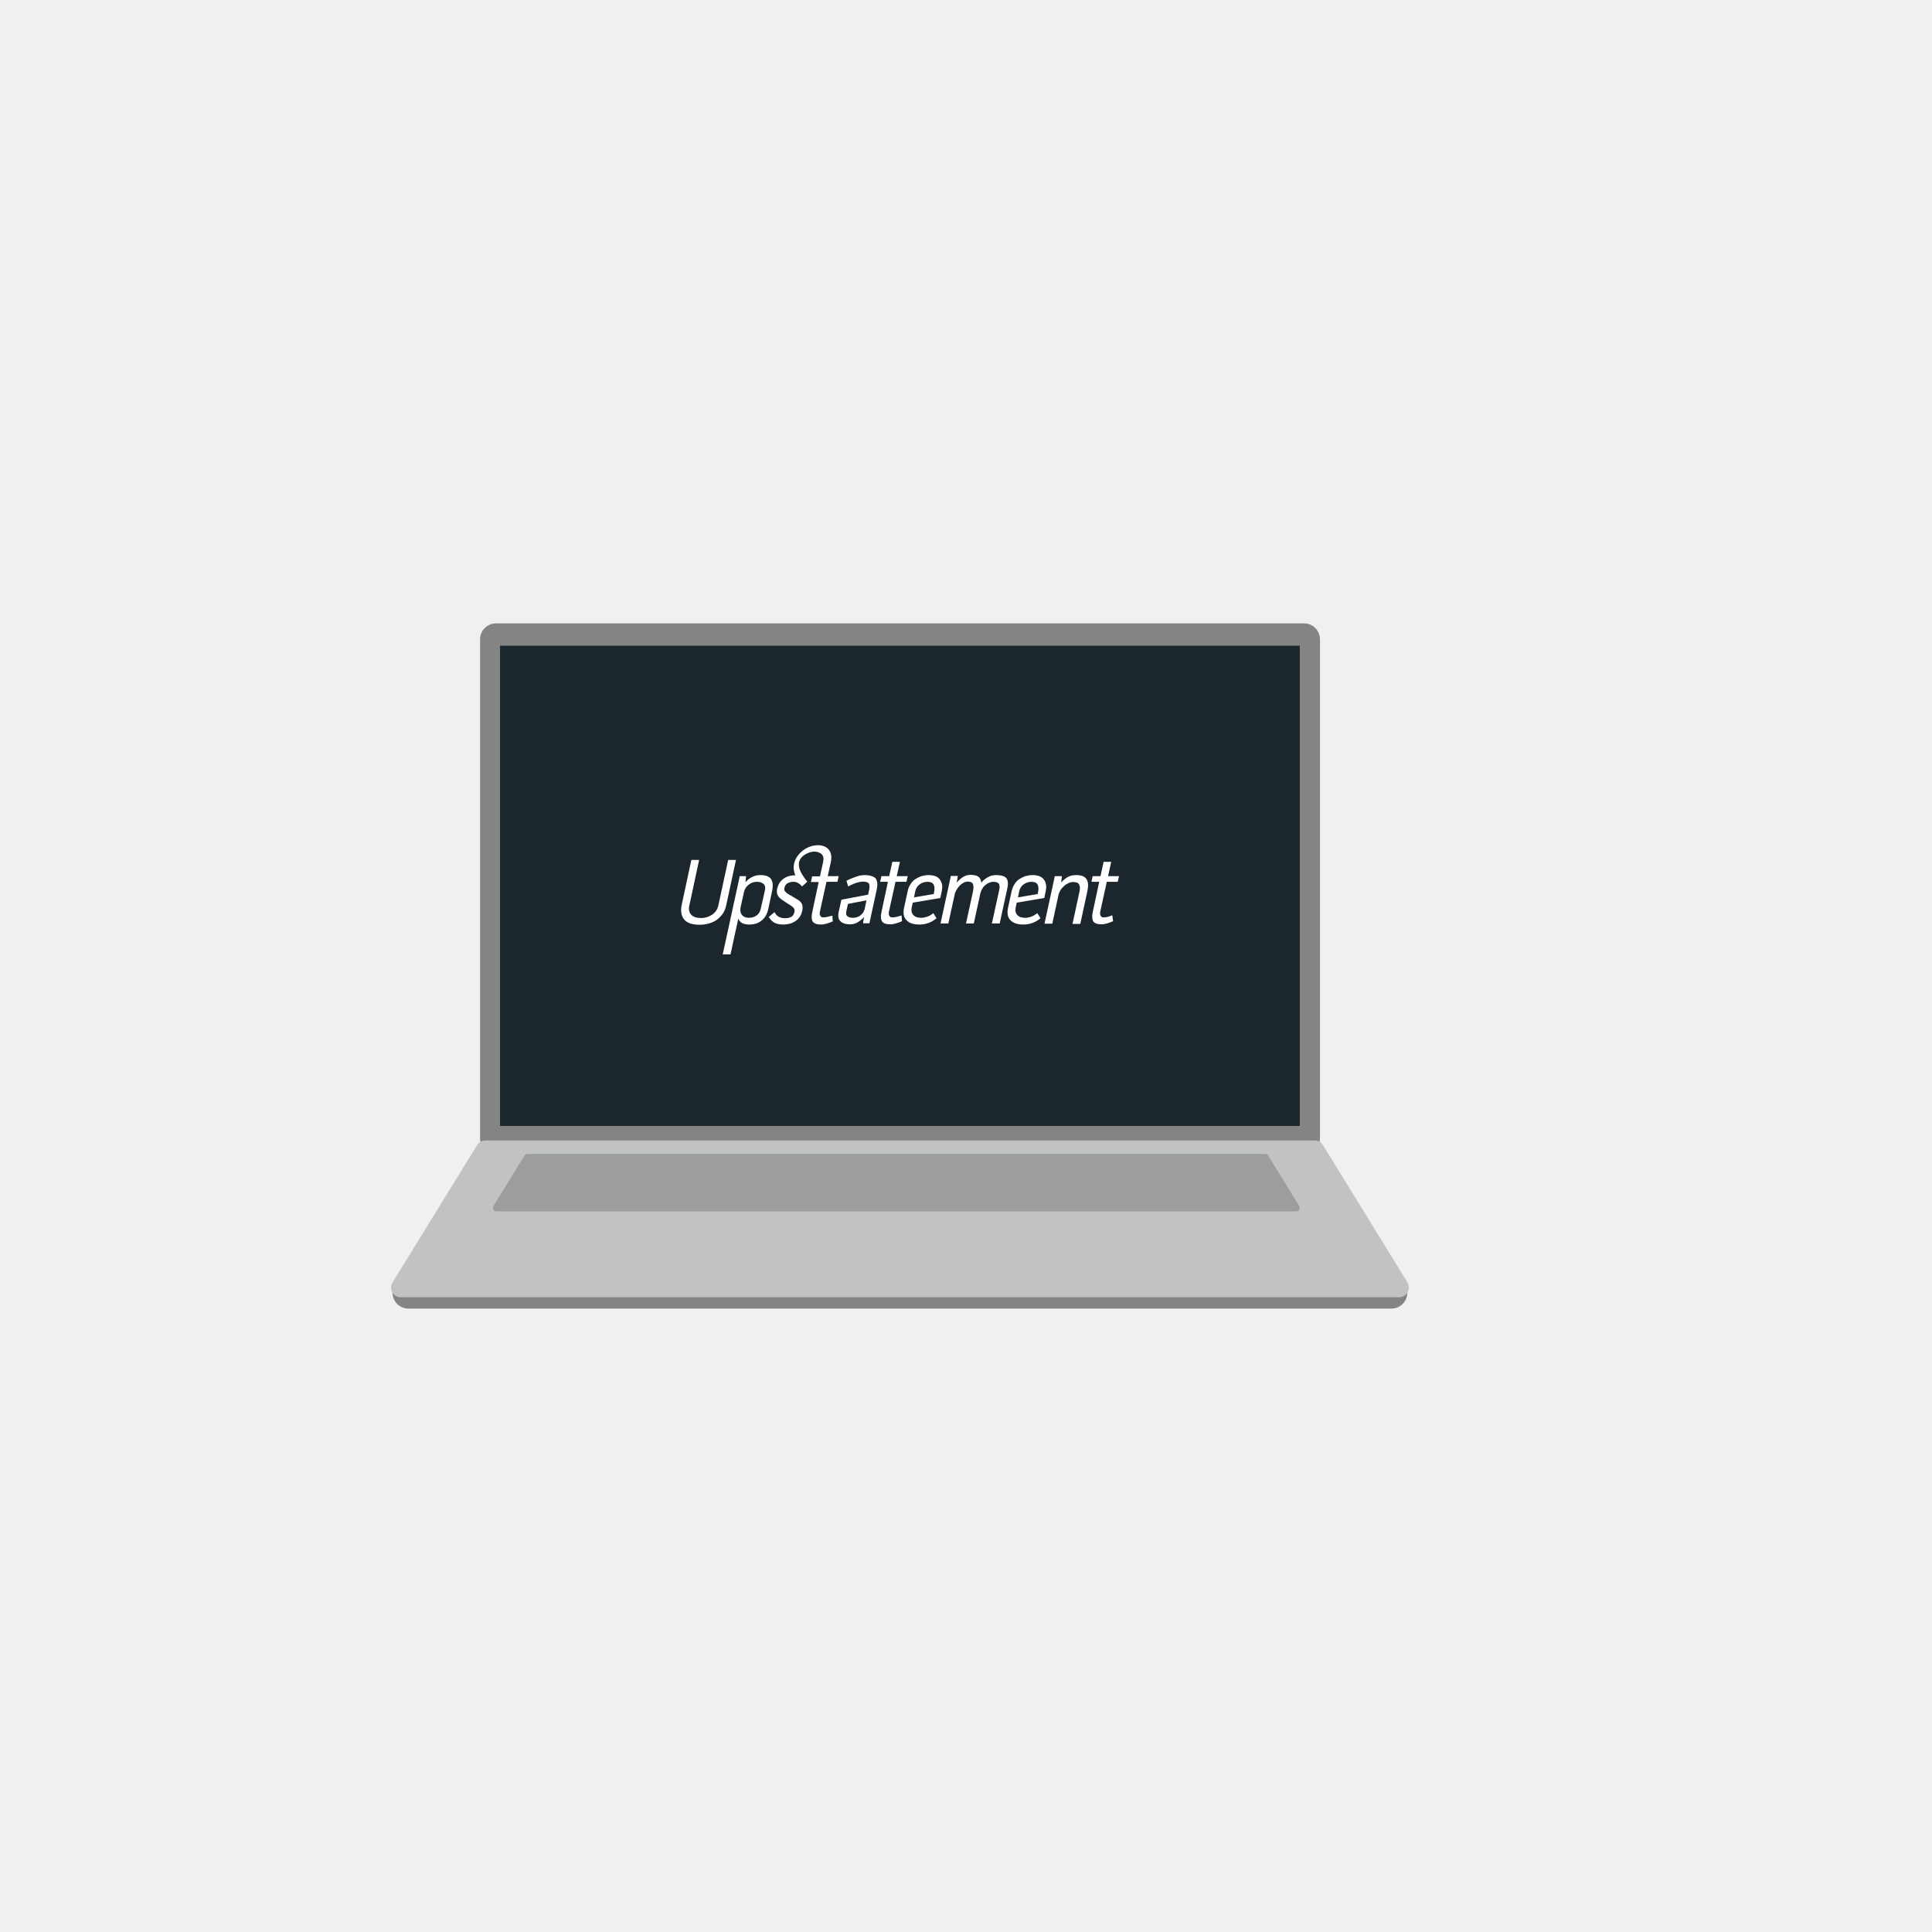
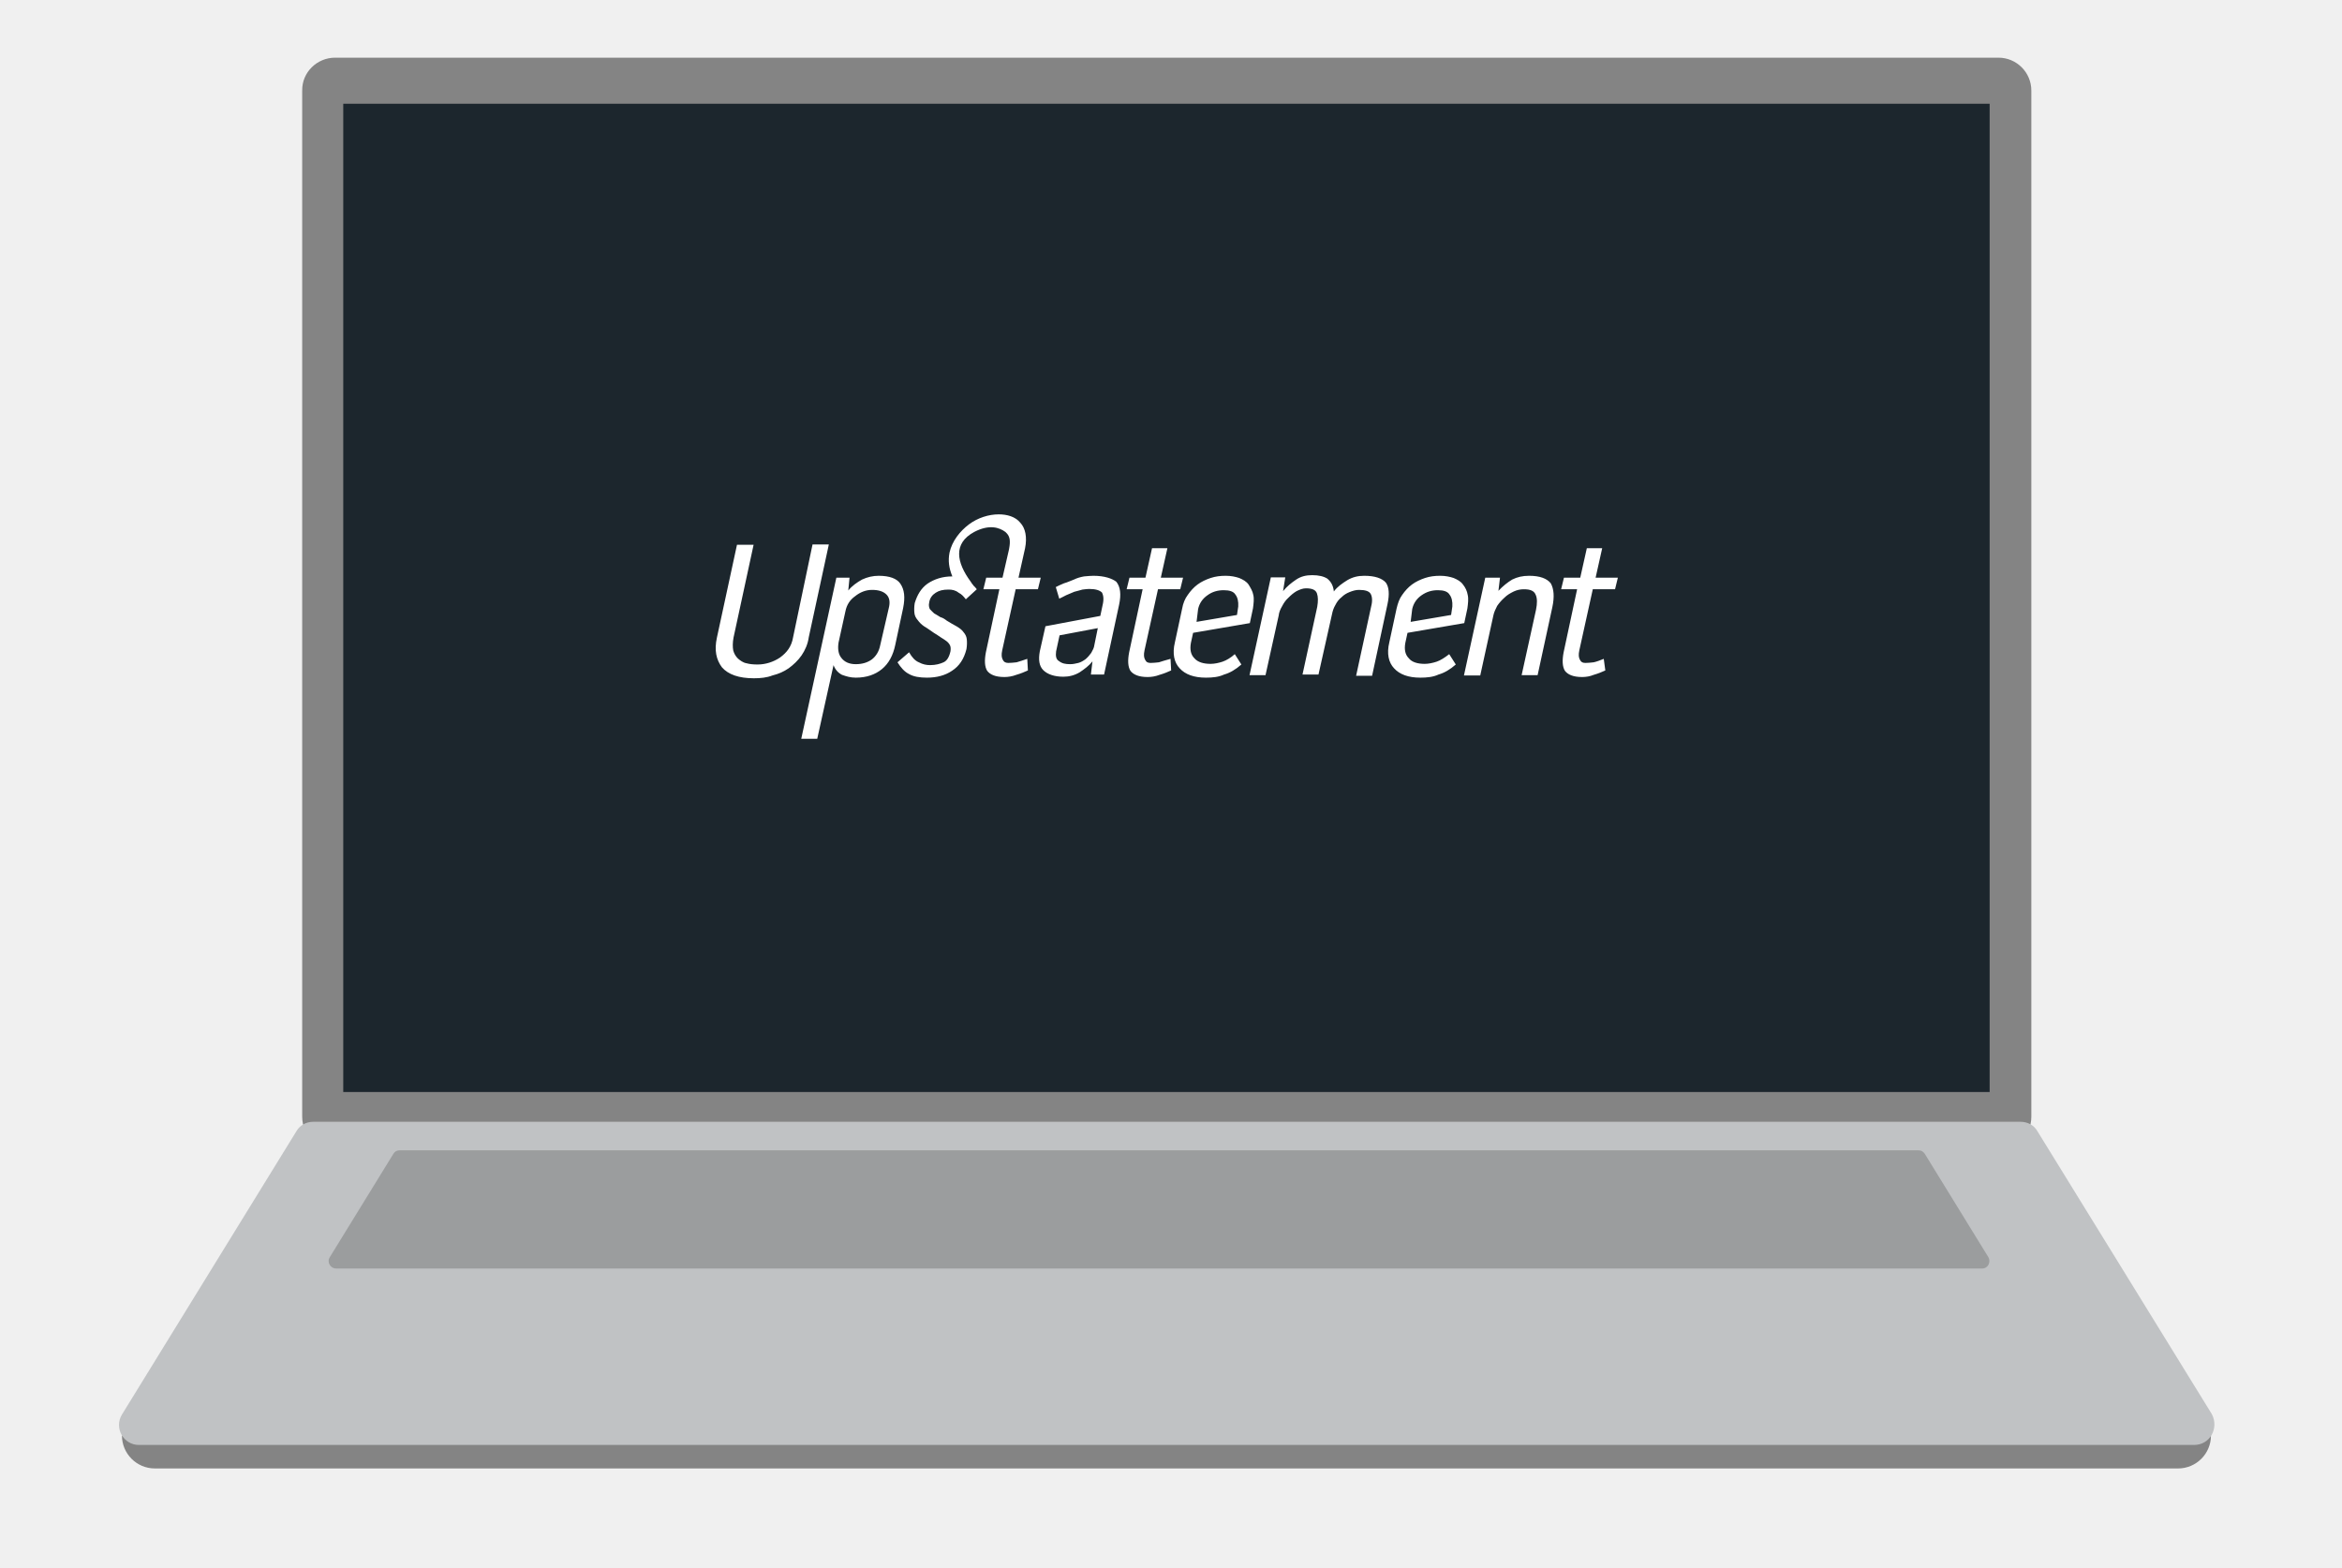
- <svg xmlns="http://www.w3.org/2000/svg" version="1.1" x="0px" y="0px" viewBox="-6374.9 1753.2 918 918" enable-background="new -6374.9 1753.2 918 918" xml:space="preserve">
+ <svg xmlns="http://www.w3.org/2000/svg" version="1.1" id="Layer_1" x="0px" y="0px" viewBox="0 0 747.1 500" enable-background="new 0 0 747.1 500" xml:space="preserve">
  <g id="Layer_2" display="none">
</g>
-   <g id="Layer_1">
-     <path fill="#848484" d="M-5706.2,2367.4c0,4.2-3.4,7.6-7.6,7.6h-467c-4.2,0-7.6-3.4-7.6-7.6" />
-     <path fill="#848484" d="M-5755.3,2301.5h-383.9c-4.2,0-7.6-3.4-7.6-7.6v-236.9c0-4.2,3.4-7.6,7.6-7.6h383.9c4.2,0,7.6,3.4,7.6,7.6   v236.9C-5747.7,2298.1-5751.1,2301.5-5755.3,2301.5z" />
-     <path fill="#C0C2C4" d="M-5710.1,2369.6h-474.4c-3.6,0-5.8-3.9-3.9-7l40.2-65.3c0.8-1.4,2.3-2.2,3.9-2.2h394.1   c1.6,0,3.1,0.8,3.9,2.2l40.2,65.3C-5704.3,2365.7-5706.5,2369.6-5710.1,2369.6z" />
-     <rect x="-6137.3" y="2060" fill="#1C262D" width="380" height="228.2" />
-     <path fill="#9B9D9E" d="M-5759,2328.8h-380c-1.3,0-2.1-1.4-1.4-2.6l14.7-23.9c0.3-0.5,0.8-0.8,1.4-0.8h350.6c0.6,0,1.1,0.3,1.4,0.8   l14.7,23.9C-5756.9,2327.4-5757.7,2328.8-5759,2328.8z" />
+   <g id="Layer_1_1_">
+     <path fill="#848484" d="M705.3,458c0,5.8-4.7,10.5-10.5,10.5H49.4c-5.8,0-10.5-4.7-10.5-10.5" />
+     <path fill="#848484" d="M637.4,366.8H106.9c-5.8,0-10.5-4.7-10.5-10.5V28.9c-0.1-5.8,4.7-10.5,10.5-10.5h530.6   c5.8,0,10.5,4.7,10.5,10.5v327.4C648,362.2,643.2,366.8,637.4,366.8z" />
+     <path fill="#C0C2C4" d="M699.9,461H44.3c-4.9,0-8-5.4-5.4-9.7L94.5,361c1.1-2,3.2-3.1,5.4-3.1h544.7c2.2,0,4.3,1.1,5.4,3.1   l55.6,90.2C707.9,455.7,705,461,699.9,461z" />
+     <rect x="109.5" y="33.1" fill="#1C262D" width="525.2" height="315.3" />
+     <path fill="#9B9D9E" d="M632.4,404.7H107.2c-1.8,0-3-2-2-3.6l20.3-33c0.4-0.7,1.1-1.1,2-1.1h484.5c0.9,0,1.5,0.4,2,1.1l20.3,33   C635.2,402.7,634.1,404.7,632.4,404.7z" />
    <g>
-       <path fill="#FFFFFF" d="M-5901.6,2169c-1.4,0-2.7,0.3-3.9,1c-1.2,0.7-2.3,1.5-3.1,2.6c-0.2-1.4-0.7-2.3-1.5-2.9    c-0.8-0.5-2-0.8-3.5-0.8c-1.4,0-2.6,0.3-3.7,1c-1.1,0.7-2.1,1.6-3,2.7l0.5-3.2h-3.3l-4.9,22.6h3.7l3-13.7c0.1-0.7,0.4-1.4,0.8-2.1    c0.4-0.7,0.9-1.4,1.4-2c0.6-0.6,1.2-1.1,1.9-1.5c0.7-0.4,1.4-0.6,2.1-0.6c1.4,0,2.2,0.4,2.5,1.2c0.3,0.8,0.3,1.8,0.1,3.1    l-3.4,15.6h3.7l3.1-14.2c0.2-0.7,0.4-1.4,0.8-2.1c0.4-0.7,0.8-1.3,1.4-1.8c0.5-0.5,1.1-0.9,1.8-1.2c0.7-0.3,1.4-0.5,2.1-0.5    c1.4,0,2.3,0.3,2.7,0.9c0.4,0.6,0.5,1.6,0.2,2.9l-3.5,16h3.7l3.6-16.5c0.5-2.3,0.4-4-0.4-5    C-5897.5,2169.5-5899.2,2169-5901.6,2169 M-5949.1,2188.9c-0.6,0.1-1.3,0.2-1.9,0.2c-0.6,0-1-0.2-1.3-0.7    c-0.3-0.5-0.4-1.2-0.2-2.1l3.1-14.1h5.2l0.6-2.7h-5.2l1.5-6.8h-3.6l-1.5,6.8h-3.7l-0.6,2.7h3.7l-3.1,14.5    c-0.4,1.9-0.3,3.3,0.3,4.3c0.6,0.9,1.9,1.4,4,1.4c0.9,0,1.8-0.2,2.8-0.5c1-0.3,1.9-0.6,2.7-1l-0.2-2.7    C-5947.7,2188.5-5948.4,2188.7-5949.1,2188.9 M-5940,2176.6c0.3-1.3,1-2.4,2.1-3.2c1.1-0.8,2.3-1.2,3.7-1.2c1.3,0,2.2,0.3,2.7,1    c0.5,0.6,0.7,1.6,0.6,2.8l-0.3,2l-9.4,1.6L-5940,2176.6z M-5934.4,2188.8c-0.9,0.3-1.9,0.5-2.8,0.5c-1.6,0-2.9-0.4-3.7-1.3    c-0.8-0.8-1.1-2-0.8-3.6l0.5-2.3l13.1-2.2l0.7-3.4c0.2-1.1,0.3-2.2,0.1-3.1c-0.2-0.9-0.6-1.7-1.1-2.4c-0.5-0.7-1.3-1.2-2.1-1.5    c-0.9-0.3-1.9-0.5-3.1-0.5c-1.2,0-2.4,0.2-3.5,0.5c-1.1,0.4-2.1,0.9-3,1.5c-0.9,0.6-1.6,1.4-2.2,2.4c-0.6,0.9-1.1,2-1.3,3.2    l-1.7,7.8c-0.6,2.7-0.2,4.7,1.1,6c1.3,1.4,3.3,2.1,6.1,2.1c1.5,0,2.9-0.2,4.2-0.7c1.3-0.4,2.7-1.2,4-2.3l-1.5-2.4    C-5932.4,2187.9-5933.5,2188.5-5934.4,2188.8 M-5846.4,2188.1c-0.9,0.4-1.7,0.6-2.3,0.8c-0.6,0.1-1.3,0.2-1.9,0.2    c-0.6,0-1-0.2-1.3-0.7c-0.3-0.5-0.4-1.2-0.2-2.1l3.1-14.1h5.2l0.6-2.7h-5.2l1.5-6.8h-3.6l-1.5,6.8h-3.7l-0.6,2.7h3.7l-3.1,14.5    c-0.4,1.9-0.3,3.3,0.3,4.3c0.6,0.9,1.9,1.4,4,1.4c0.9,0,1.8-0.2,2.7-0.5c1-0.3,1.9-0.6,2.7-1L-5846.4,2188.1z M-5890.6,2176.6    c0.3-1.3,1-2.4,2.1-3.2c1.1-0.8,2.3-1.2,3.7-1.2c1.3,0,2.2,0.3,2.7,1c0.5,0.6,0.7,1.6,0.6,2.8l-0.3,2l-9.4,1.6L-5890.6,2176.6z     M-5885,2188.8c-0.9,0.3-1.9,0.5-2.8,0.5c-1.6,0-2.9-0.4-3.7-1.3c-0.8-0.8-1.1-2-0.8-3.6l0.5-2.3l13.1-2.2l0.7-3.4    c0.2-1.1,0.3-2.2,0.1-3.1c-0.2-0.9-0.5-1.7-1.1-2.4c-0.5-0.7-1.3-1.2-2.1-1.5c-0.9-0.3-1.9-0.5-3.1-0.5c-1.2,0-2.4,0.2-3.5,0.5    c-1.1,0.4-2.1,0.9-3,1.5c-0.9,0.6-1.6,1.4-2.2,2.4c-0.6,0.9-1,2-1.3,3.2l-1.7,7.8c-0.6,2.7-0.2,4.7,1.1,6c1.3,1.4,3.3,2.1,6.1,2.1    c1.5,0,2.9-0.2,4.2-0.7c1.3-0.4,2.7-1.2,4-2.3l-1.5-2.4C-5883.1,2187.9-5884.1,2188.5-5885,2188.8 M-5863.6,2169    c-1.5,0-2.8,0.3-3.9,0.9c-1.1,0.6-2.1,1.5-3.2,2.6l0.4-3h-3.4l-4.9,22.6h3.7l3-13.9c0.2-0.7,0.5-1.4,0.9-2.1    c0.5-0.7,1-1.3,1.7-1.9c0.6-0.6,1.3-1,2.1-1.4c0.8-0.4,1.5-0.5,2.3-0.5c1.5,0,2.4,0.4,2.8,1.3c0.4,0.8,0.4,2,0.1,3.4l-3.3,15.2    h3.7l3.4-15.7c0.5-2.4,0.4-4.2-0.4-5.5C-5859.5,2169.6-5861.1,2169-5863.6,2169 M-5964,2184.9c-0.1,0.6-0.4,1.2-0.7,1.8    c-0.4,0.5-0.8,1-1.3,1.4c-0.5,0.4-1.1,0.7-1.7,0.9c-0.6,0.2-1.2,0.3-1.9,0.3c-1.1,0-1.9-0.2-2.6-0.7c-0.6-0.4-0.8-1.2-0.6-2.2    l0.8-3.7l8.8-1.7L-5964,2184.9z M-5964.1,2169c-0.6,0-1.3,0.1-2.1,0.2c-0.8,0.2-1.6,0.4-2.3,0.7c-0.8,0.3-1.5,0.6-2.3,0.9    c-0.7,0.3-1.4,0.6-1.9,0.9l0.8,2.7c0.4-0.2,1-0.5,1.6-0.8c0.6-0.3,1.2-0.5,1.9-0.8c0.6-0.2,1.3-0.4,1.9-0.5    c0.6-0.1,1.1-0.2,1.5-0.2c1.5,0,2.4,0.3,2.9,0.8c0.4,0.6,0.5,1.6,0.2,3l-0.5,2.4l-12.7,2.4l-1.3,5.8c-0.4,2-0.2,3.4,0.8,4.4    c1,1,2.5,1.5,4.6,1.5c1.3,0,2.5-0.3,3.7-1c1.1-0.7,2.1-1.5,2.9-2.5l-0.4,3h3l3.5-16.1c0.5-2.4,0.3-4.1-0.6-5.3    C-5959.9,2169.6-5961.6,2169-5964.1,2169 M-6013.4,2184.9c-0.3,1.5-1,2.6-2,3.3c-1,0.7-2.2,1.1-3.7,1.1c-1.5,0-2.6-0.5-3.3-1.4    c-0.7-0.9-0.9-2.1-0.6-3.6l1.6-7.2c0.3-1.4,1-2.6,2.2-3.5c1.1-0.9,2.4-1.4,3.9-1.4c1.5,0,2.6,0.4,3.3,1.1c0.7,0.7,0.9,1.8,0.5,3.2    L-6013.4,2184.9z M-6013.7,2169c-1.3,0-2.6,0.3-3.8,0.9c-1.2,0.6-2.3,1.4-3.2,2.5l0.3-2.9h-3l-8.1,37.2h3.7l3.7-17    c0.4,1,1.1,1.8,2,2.2c1,0.4,2,0.6,3.2,0.6c2.5,0,4.5-0.7,6-2c1.6-1.3,2.6-3.2,3.1-5.6l1.8-8.5c0.5-2.5,0.3-4.3-0.6-5.6    C-6009.5,2169.6-6011.2,2169-6013.7,2169 M-6033.5,2183.1c-0.4,2.1-1.4,3.6-3,4.7c-1.5,1-3.3,1.6-5.2,1.6c-1,0-1.8-0.1-2.6-0.3    c-0.8-0.2-1.4-0.6-2-1.1c-0.5-0.5-0.9-1.1-1.1-1.9c-0.2-0.8-0.2-1.8,0.1-2.9l4.6-21.4h-3.7l-4.6,21.4c-0.6,2.9-0.2,5.2,1.2,6.9    c1.4,1.7,3.9,2.5,7.4,2.5c1.5,0,2.9-0.2,4.3-0.6c1.4-0.4,2.6-0.9,3.7-1.7c1.1-0.8,2.1-1.8,2.9-2.9c0.8-1.2,1.4-2.6,1.7-4.2    l4.6-21.4h-3.7L-6033.5,2183.1z M-5981.9,2188.9c-0.6,0.1-1.3,0.2-1.9,0.2c-0.6,0-1-0.2-1.3-0.7c-0.3-0.5-0.4-1.2-0.2-2.1    l3.1-14.1h5.2l0.6-2.7h-5.2l1.5-6.8h0c0.5-2.5,0.1-4.6-1.1-5.9c-1.2-1.4-3.1-2-5-2c-2.3,0-4.8,0.8-6.9,2.3    c-2.1,1.5-3.9,3.8-4.5,6.5c-0.4,1.9-0.2,3.6,0.6,5.5c0,0-0.1,0-0.1,0c-2.2,0-4.1,0.6-5.6,1.7c-1.5,1.1-2.4,2.6-2.9,4.5    c-0.2,0.9-0.2,1.7-0.1,2.3c0.1,0.6,0.4,1.2,0.8,1.7c0.4,0.5,0.9,1,1.5,1.4c0.6,0.4,1.3,0.9,2.1,1.4c0.6,0.4,1.1,0.7,1.7,1.1    c0.5,0.3,1,0.6,1.3,0.9c0.4,0.3,0.6,0.6,0.8,1c0.2,0.4,0.2,0.8,0.1,1.3c-0.3,1.3-0.8,2.1-1.6,2.5c-0.8,0.4-1.8,0.6-3.1,0.6    c-0.8,0-1.7-0.2-2.6-0.6c-0.9-0.4-1.6-1.2-2.2-2.3l-2.7,2.3c0.7,1.2,1.6,2.1,2.6,2.7c1.1,0.6,2.5,0.9,4.2,0.9    c2.2,0,4.2-0.5,5.8-1.6c1.7-1.1,2.8-2.7,3.3-5c0.2-0.9,0.2-1.7,0.1-2.3c-0.1-0.6-0.4-1.2-0.8-1.7c-0.4-0.5-0.9-0.9-1.6-1.3    c-0.6-0.4-1.4-0.8-2.2-1.3c-0.4-0.3-0.9-0.6-1.4-0.8c-0.5-0.3-1-0.6-1.4-0.9c-0.4-0.3-0.7-0.7-1-1c-0.2-0.4-0.3-0.8-0.2-1.4    c0.2-1.1,0.7-1.8,1.5-2.3c0.8-0.5,1.7-0.7,2.9-0.7c0.8,0,1.6,0.2,2.3,0.7c0.7,0.4,1.2,0.9,1.7,1.5l2.5-2.3    c-0.2-0.2-0.4-0.5-0.6-0.7c-0.3-0.4-0.6-0.8-0.8-1.1l0,0c-3.2-4.4-4.1-8.7,0.9-11.4c3.5-1.8,5.8-1,7.1,0c0,0,0,0,0,0    c0.1,0,0.1,0.1,0.1,0.1c0.1,0.1,0.2,0.2,0.3,0.3c0.6,0.7,0.9,1.7,0.5,3.6l-0.1,0.4h0l-1.4,6.3h-3.7l-0.6,2.7h3.7l-3.1,14.5    c-0.4,1.9-0.3,3.3,0.3,4.3c0.6,0.9,1.9,1.4,4,1.4c0.9,0,1.8-0.2,2.8-0.5c1-0.3,1.9-0.6,2.7-1l-0.2-2.7    C-5980.5,2188.5-5981.2,2188.7-5981.9,2188.9" />
+       <path fill="#FFFFFF" d="M435.2,183.7c-2,0-3.7,0.4-5.4,1.4c-1.6,1-3.2,2.1-4.3,3.6c-0.2-2-1-3.2-2.1-4.1c-1.1-0.7-2.7-1.1-4.8-1.1    c-2,0-3.6,0.4-5.1,1.4c-1.5,1-3,2.2-4.2,3.7l0.7-4.4h-4.6l-6.8,31.2h5.1l4.2-19c0.1-1,0.5-2,1.1-3c0.5-1,1.2-2,2-2.7    c0.9-0.9,1.6-1.5,2.6-2.1c1-0.5,2-0.9,3-0.9c2,0,3.1,0.5,3.5,1.6c0.4,1.1,0.4,2.5,0.1,4.3l-4.7,21.6h5.1l4.3-19.2    c0.2-1,0.5-2,1.1-3c0.5-1,1.1-1.8,2-2.5c0.7-0.7,1.5-1.2,2.5-1.6s2-0.7,3-0.7c2,0,3.2,0.4,3.7,1.2s0.7,2.2,0.2,4.1l-4.8,22.1h5.1    l4.9-22.8c0.7-3.2,0.5-5.5-0.5-6.9C440.9,184.5,438.6,183.7,435.2,183.7 M369.7,211.3c-0.9,0.1-1.8,0.2-2.6,0.2    c-0.9,0-1.4-0.2-1.8-1c-0.4-0.7-0.5-1.6-0.2-3l4.3-19.5h7.1l0.9-3.7h-7.1l2.1-9.4h-4.9l-2.1,9.4h-5.1l-0.9,3.7h5.1l-4.3,20.1    c-0.5,2.6-0.4,4.6,0.4,5.9c0.9,1.2,2.6,2,5.5,2c1.2,0,2.5-0.2,3.8-0.7c1.4-0.4,2.6-0.9,3.7-1.4l-0.2-3.7    C371.5,210.7,370.7,211,369.7,211.3 M382.2,194.3c0.4-1.8,1.4-3.3,3-4.4c1.5-1.1,3.2-1.6,5.2-1.6c1.8,0,3.1,0.4,3.7,1.4    c0.7,0.9,1,2.2,0.9,3.8l-0.4,2.7l-12.9,2.2L382.2,194.3z M390,211.1c-1.2,0.4-2.6,0.7-3.8,0.7c-2.2,0-4.1-0.5-5.2-1.8    c-1.1-1.1-1.5-2.7-1.1-4.9l0.7-3.2l18.1-3.1l1-4.7c0.2-1.5,0.4-3.1,0.1-4.3c-0.2-1.2-0.9-2.3-1.5-3.3c-0.7-1-1.8-1.6-3-2.1    c-1.2-0.4-2.6-0.7-4.3-0.7s-3.3,0.2-4.8,0.7c-1.5,0.5-3,1.2-4.2,2.1c-1.2,0.9-2.2,2-3.1,3.3c-0.9,1.2-1.5,2.7-1.8,4.4l-2.3,10.7    c-0.9,3.7-0.2,6.5,1.5,8.3c1.8,2,4.6,3,8.4,3c2.1,0,4.1-0.2,5.8-1c1.8-0.5,3.7-1.6,5.5-3.2l-2.1-3.3    C392.7,209.8,391.2,210.7,390,211.1 M511.6,210.2c-1.2,0.5-2.3,0.9-3.2,1.1c-0.9,0.1-1.8,0.2-2.6,0.2c-0.9,0-1.4-0.2-1.8-1    c-0.4-0.7-0.5-1.6-0.2-3l4.3-19.5h7.1l0.9-3.7h-7.1l2.1-9.4h-4.9l-2.1,9.4h-5.2l-0.9,3.7h5.1l-4.3,20.1c-0.5,2.6-0.4,4.6,0.4,5.9    c0.9,1.2,2.6,2,5.5,2c1.2,0,2.5-0.2,3.7-0.7c1.4-0.4,2.6-0.9,3.7-1.4L511.6,210.2z M450.5,194.3c0.4-1.8,1.4-3.3,3-4.4    s3.2-1.6,5.2-1.6c1.8,0,3.1,0.4,3.7,1.4c0.7,0.9,1,2.2,0.9,3.8l-0.4,2.7l-12.9,2.2L450.5,194.3z M458.3,211.1    c-1.2,0.4-2.6,0.7-3.8,0.7c-2.2,0-4.1-0.5-5.1-1.8c-1.1-1.1-1.5-2.7-1.1-4.9l0.7-3.2l18.1-3.1l1-4.7c0.2-1.5,0.4-3.1,0.1-4.3    c-0.2-1.2-0.7-2.3-1.5-3.3c-0.7-1-1.8-1.6-3-2.1c-1.2-0.4-2.6-0.7-4.3-0.7s-3.3,0.2-4.8,0.7c-1.5,0.5-3,1.2-4.2,2.1    c-1.2,0.9-2.2,2-3.1,3.3c-0.9,1.2-1.4,2.7-1.8,4.4l-2.3,10.7c-0.9,3.7-0.2,6.5,1.5,8.3c1.8,2,4.6,3,8.4,3c2.1,0,4.1-0.2,5.8-1    c1.8-0.5,3.7-1.6,5.5-3.2l-2.1-3.3C460.9,209.8,459.5,210.7,458.3,211.1 M487.8,183.7c-2.1,0-3.8,0.4-5.4,1.2    c-1.5,0.9-3,2.1-4.4,3.6l0.5-4.2h-4.7l-6.8,31.2h5.2l4.2-19.2c0.2-1,0.7-2,1.2-3c0.7-1,1.4-1.8,2.3-2.6c0.9-0.9,1.8-1.4,3-2    c1.1-0.5,2.1-0.7,3.2-0.7c2.1,0,3.3,0.5,3.8,1.8c0.5,1.1,0.5,2.7,0.1,4.7l-4.6,20.9h5.1l4.7-21.7c0.7-3.3,0.5-5.8-0.5-7.6    C493.5,184.6,491.3,183.7,487.8,183.7 M349.1,205.8c-0.1,0.9-0.5,1.6-1,2.5c-0.5,0.7-1.1,1.4-1.8,2c-0.7,0.5-1.5,1-2.3,1.2    c-0.9,0.2-1.6,0.4-2.6,0.4c-1.5,0-2.6-0.2-3.6-1c-0.9-0.5-1.1-1.6-0.9-3.1l1.1-5.1l12.2-2.3L349.1,205.8z M348.8,183.7    c-0.9,0-1.8,0.1-3,0.2c-1.1,0.2-2.2,0.5-3.2,1c-1.1,0.4-2.1,0.9-3.2,1.2c-1,0.4-2,0.9-2.6,1.2l1.1,3.7c0.5-0.2,1.4-0.7,2.2-1.1    c0.9-0.4,1.6-0.7,2.6-1.1c0.9-0.2,1.8-0.5,2.6-0.7c0.9-0.1,1.5-0.2,2.1-0.2c2.1,0,3.3,0.4,4.1,1.1c0.5,0.9,0.7,2.2,0.2,4.2    l-0.7,3.3l-17.5,3.3l-1.8,8c-0.5,2.7-0.2,4.7,1.1,6s3.5,2.1,6.4,2.1c1.8,0,3.5-0.4,5.2-1.4c1.5-1,3-2.1,4.1-3.5l-0.5,4.2h4.2    l4.8-22.3c0.7-3.3,0.4-5.7-0.9-7.3C354.8,184.6,352.4,183.7,348.8,183.7 M280.8,205.8c-0.4,2.1-1.4,3.6-2.7,4.6    c-1.4,1-3.1,1.5-5.1,1.5c-2.1,0-3.6-0.7-4.6-2c-1-1.2-1.2-3-0.9-4.9l2.2-10c0.4-2,1.4-3.6,3.1-4.8c1.5-1.2,3.3-2,5.4-2    s3.6,0.5,4.6,1.5c1,1,1.2,2.5,0.7,4.4L280.8,205.8z M280.3,183.7c-1.8,0-3.6,0.4-5.3,1.2c-1.6,0.9-3.2,2-4.4,3.5l0.4-4.1h-4.2    l-11.2,51.4h5.1l5.2-23.5c0.5,1.4,1.5,2.5,2.7,3.1c1.4,0.5,2.7,0.9,4.4,0.9c3.5,0,6.2-1,8.3-2.7c2.2-1.8,3.6-4.4,4.3-7.8l2.5-11.7    c0.7-3.5,0.4-5.9-0.9-7.8C286.1,184.6,283.8,183.7,280.3,183.7 M253,203.3c-0.5,3-2,4.9-4.2,6.5c-2.1,1.4-4.6,2.2-7.1,2.2    c-1.4,0-2.5-0.1-3.6-0.4c-1.1-0.2-2-0.9-2.7-1.5c-0.7-0.7-1.2-1.5-1.5-2.6c-0.2-1.1-0.2-2.5,0.1-4.1l6.4-29.6h-5.3l-6.4,29.6    c-0.9,4.1-0.2,7.1,1.6,9.5c2,2.3,5.4,3.5,10.2,3.5c2.1,0,4.1-0.2,5.9-0.9c2-0.5,3.6-1.2,5.2-2.3c1.5-1.1,3-2.5,4.1-4.1    c1.1-1.6,2-3.6,2.3-5.8l6.4-29.6h-5.2L253,203.3z M324.3,211.3c-0.9,0.1-1.8,0.2-2.6,0.2s-1.4-0.2-1.8-1c-0.4-0.7-0.5-1.6-0.2-3    l4.3-19.5h7.1l0.9-3.7h-7.1l2.1-9.4l0,0c0.7-3.5,0.1-6.4-1.5-8.1c-1.6-2-4.3-2.7-6.9-2.7c-3.2,0-6.7,1.1-9.5,3.2    c-2.8,2.1-5.4,5.3-6.2,9c-0.5,2.6-0.2,4.9,0.9,7.6h-0.1c-3.1,0-5.7,0.9-7.8,2.3c-2.1,1.5-3.3,3.6-4.1,6.2    c-0.2,1.2-0.2,2.3-0.1,3.2c0.1,0.9,0.5,1.6,1.1,2.3c0.5,0.7,1.2,1.4,2.1,2c0.9,0.5,1.8,1.2,3,2c0.9,0.5,1.5,1,2.3,1.5    c0.7,0.4,1.4,0.9,1.8,1.2c0.5,0.4,0.9,0.9,1.1,1.4c0.2,0.5,0.2,1.1,0.1,1.8c-0.4,1.8-1.1,3-2.2,3.5c-1.1,0.5-2.5,0.9-4.3,0.9    c-1.1,0-2.3-0.2-3.6-0.9c-1.2-0.5-2.2-1.6-3.1-3.2l-3.7,3.2c1,1.6,2.2,3,3.6,3.7c1.5,0.9,3.5,1.2,5.8,1.2c3.1,0,5.8-0.7,8-2.2    c2.3-1.5,3.8-3.7,4.6-6.9c0.2-1.2,0.2-2.3,0.1-3.2c-0.1-0.9-0.5-1.6-1.1-2.3c-0.5-0.7-1.2-1.2-2.2-1.8c-0.9-0.5-2-1.1-3.1-1.8    c-0.5-0.4-1.2-0.9-2-1.1c-0.7-0.4-1.4-0.9-2-1.2c-0.5-0.4-1-1-1.4-1.4c-0.2-0.5-0.4-1.1-0.2-2c0.2-1.5,1-2.5,2.1-3.2    c1.1-0.7,2.3-1,4.1-1c1.1,0,2.2,0.2,3.2,1c1,0.5,1.6,1.2,2.3,2.1l3.5-3.2c-0.2-0.2-0.5-0.7-0.9-1c-0.4-0.5-0.9-1.1-1.1-1.5l0,0    c-4.4-6-5.7-12.1,1.2-15.8c4.8-2.5,8-1.4,9.9,0l0,0c0.1,0,0.1,0.1,0.1,0.1c0.1,0.1,0.2,0.2,0.4,0.4c0.9,1,1.2,2.3,0.7,4.9    l-0.1,0.5l0,0l-2,8.7h-5.2l-0.9,3.7h5.1l-4.3,20.1c-0.5,2.6-0.4,4.6,0.4,5.9c0.9,1.2,2.6,2,5.5,2c1.2,0,2.5-0.2,3.8-0.7    c1.4-0.4,2.6-0.9,3.7-1.4l-0.2-3.7C326.3,210.7,325.3,211,324.3,211.3" />
    </g>
  </g>
</svg>
